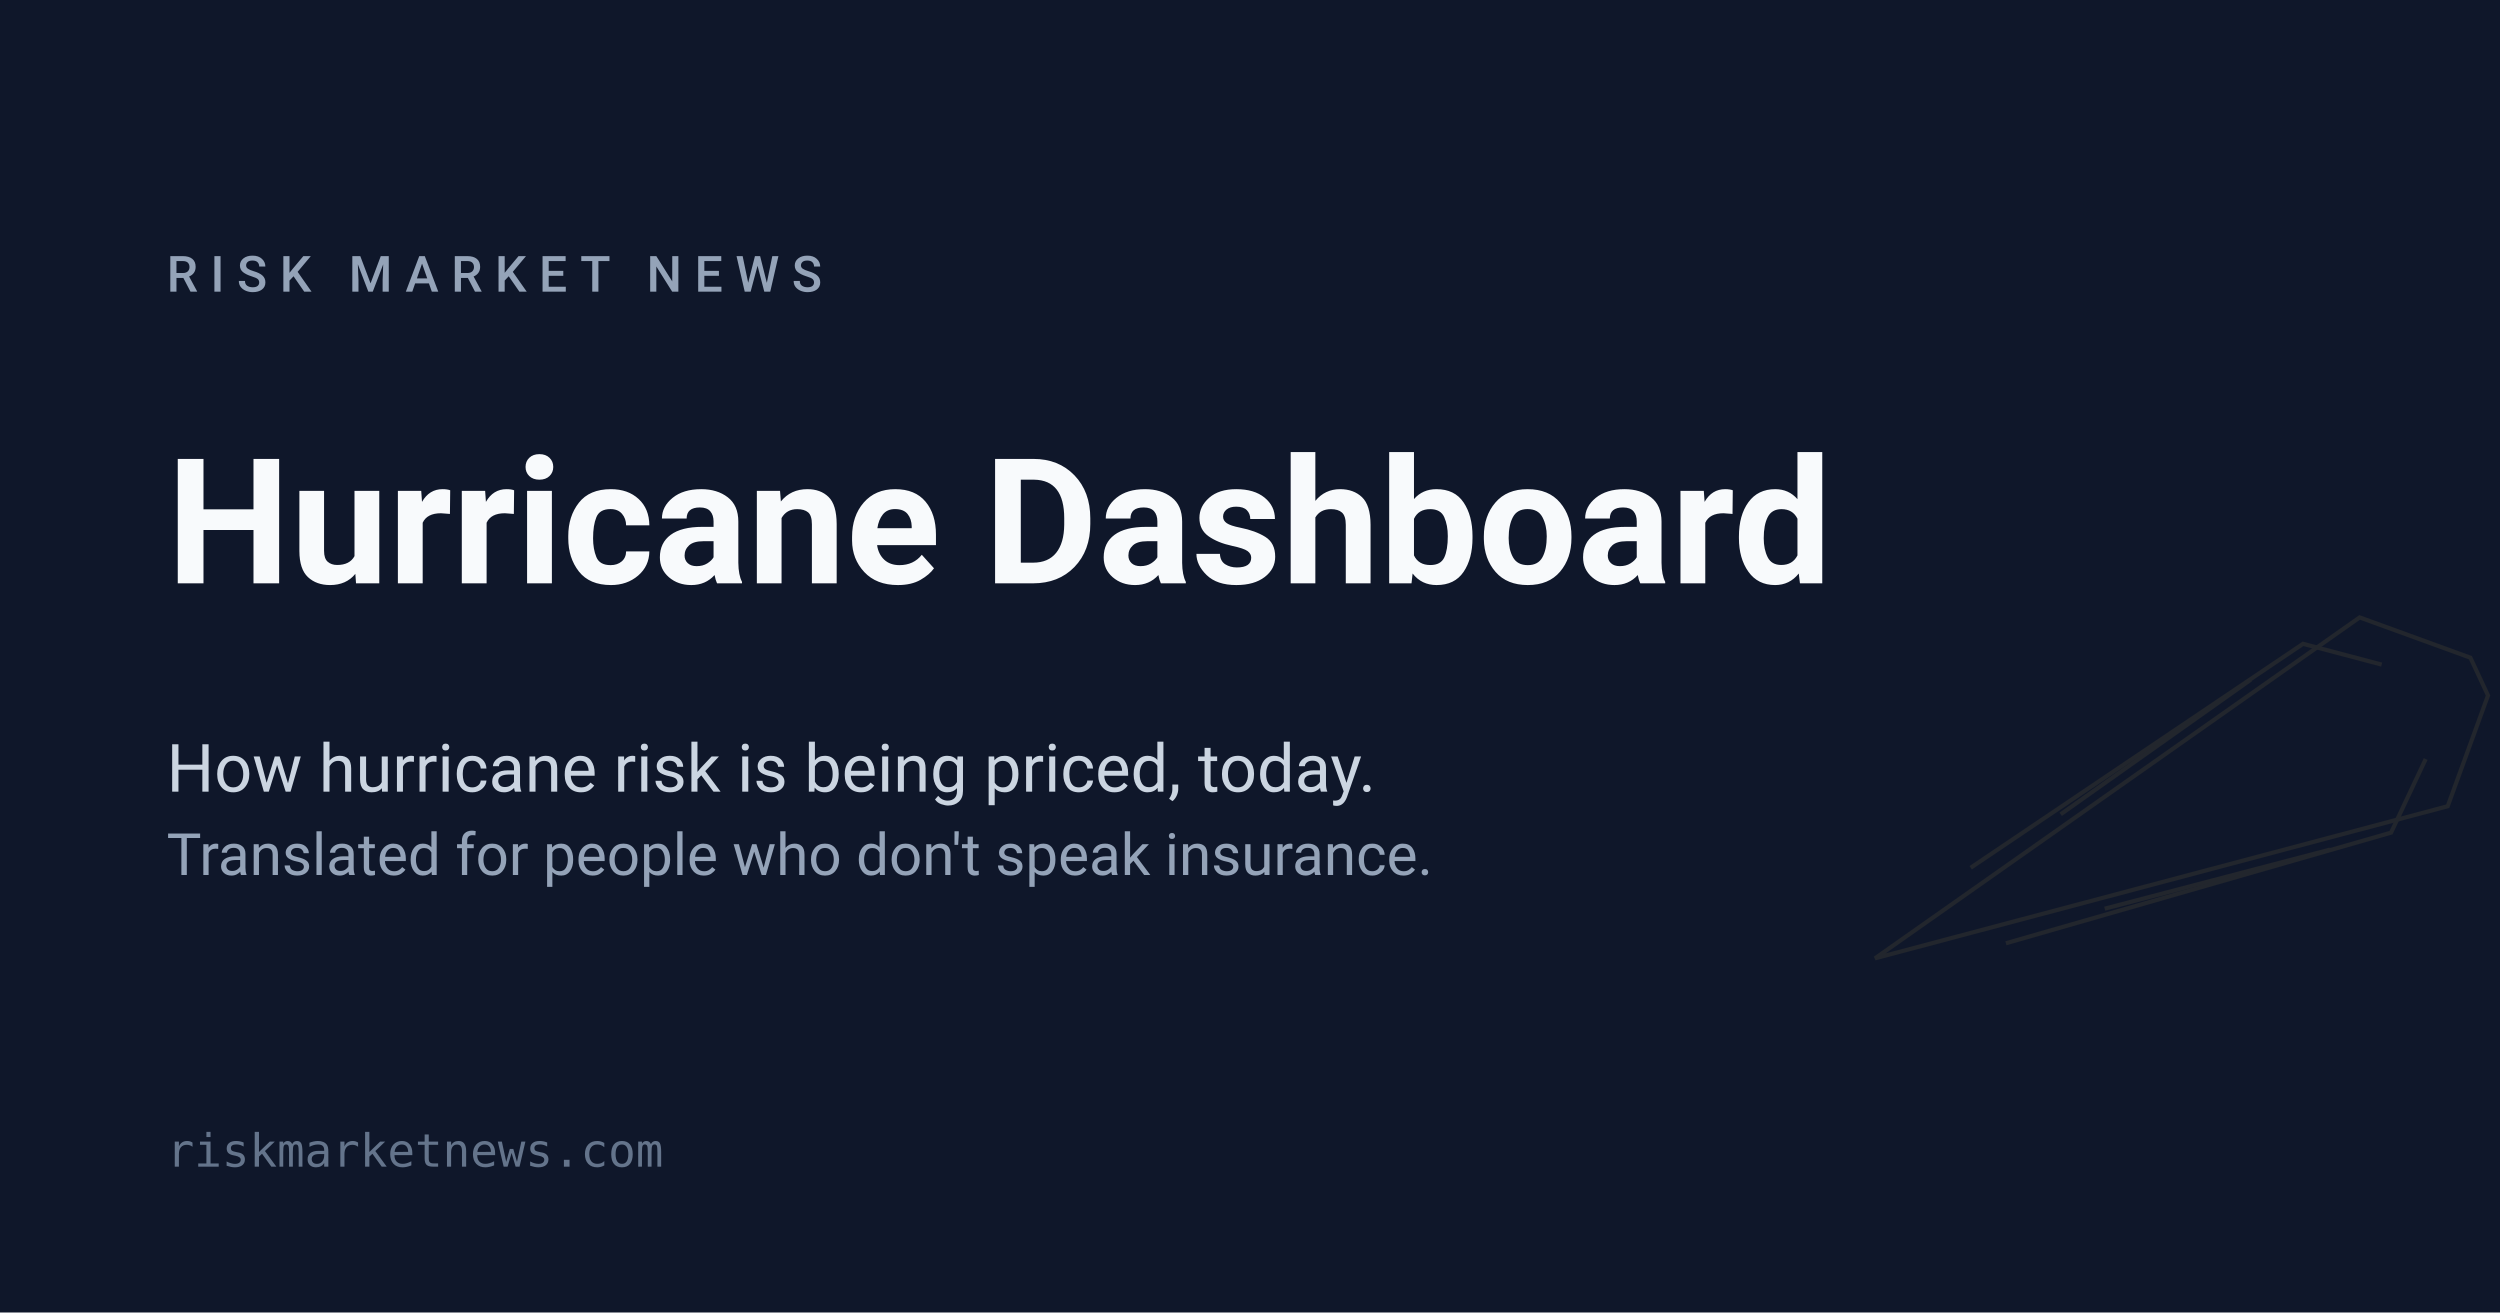
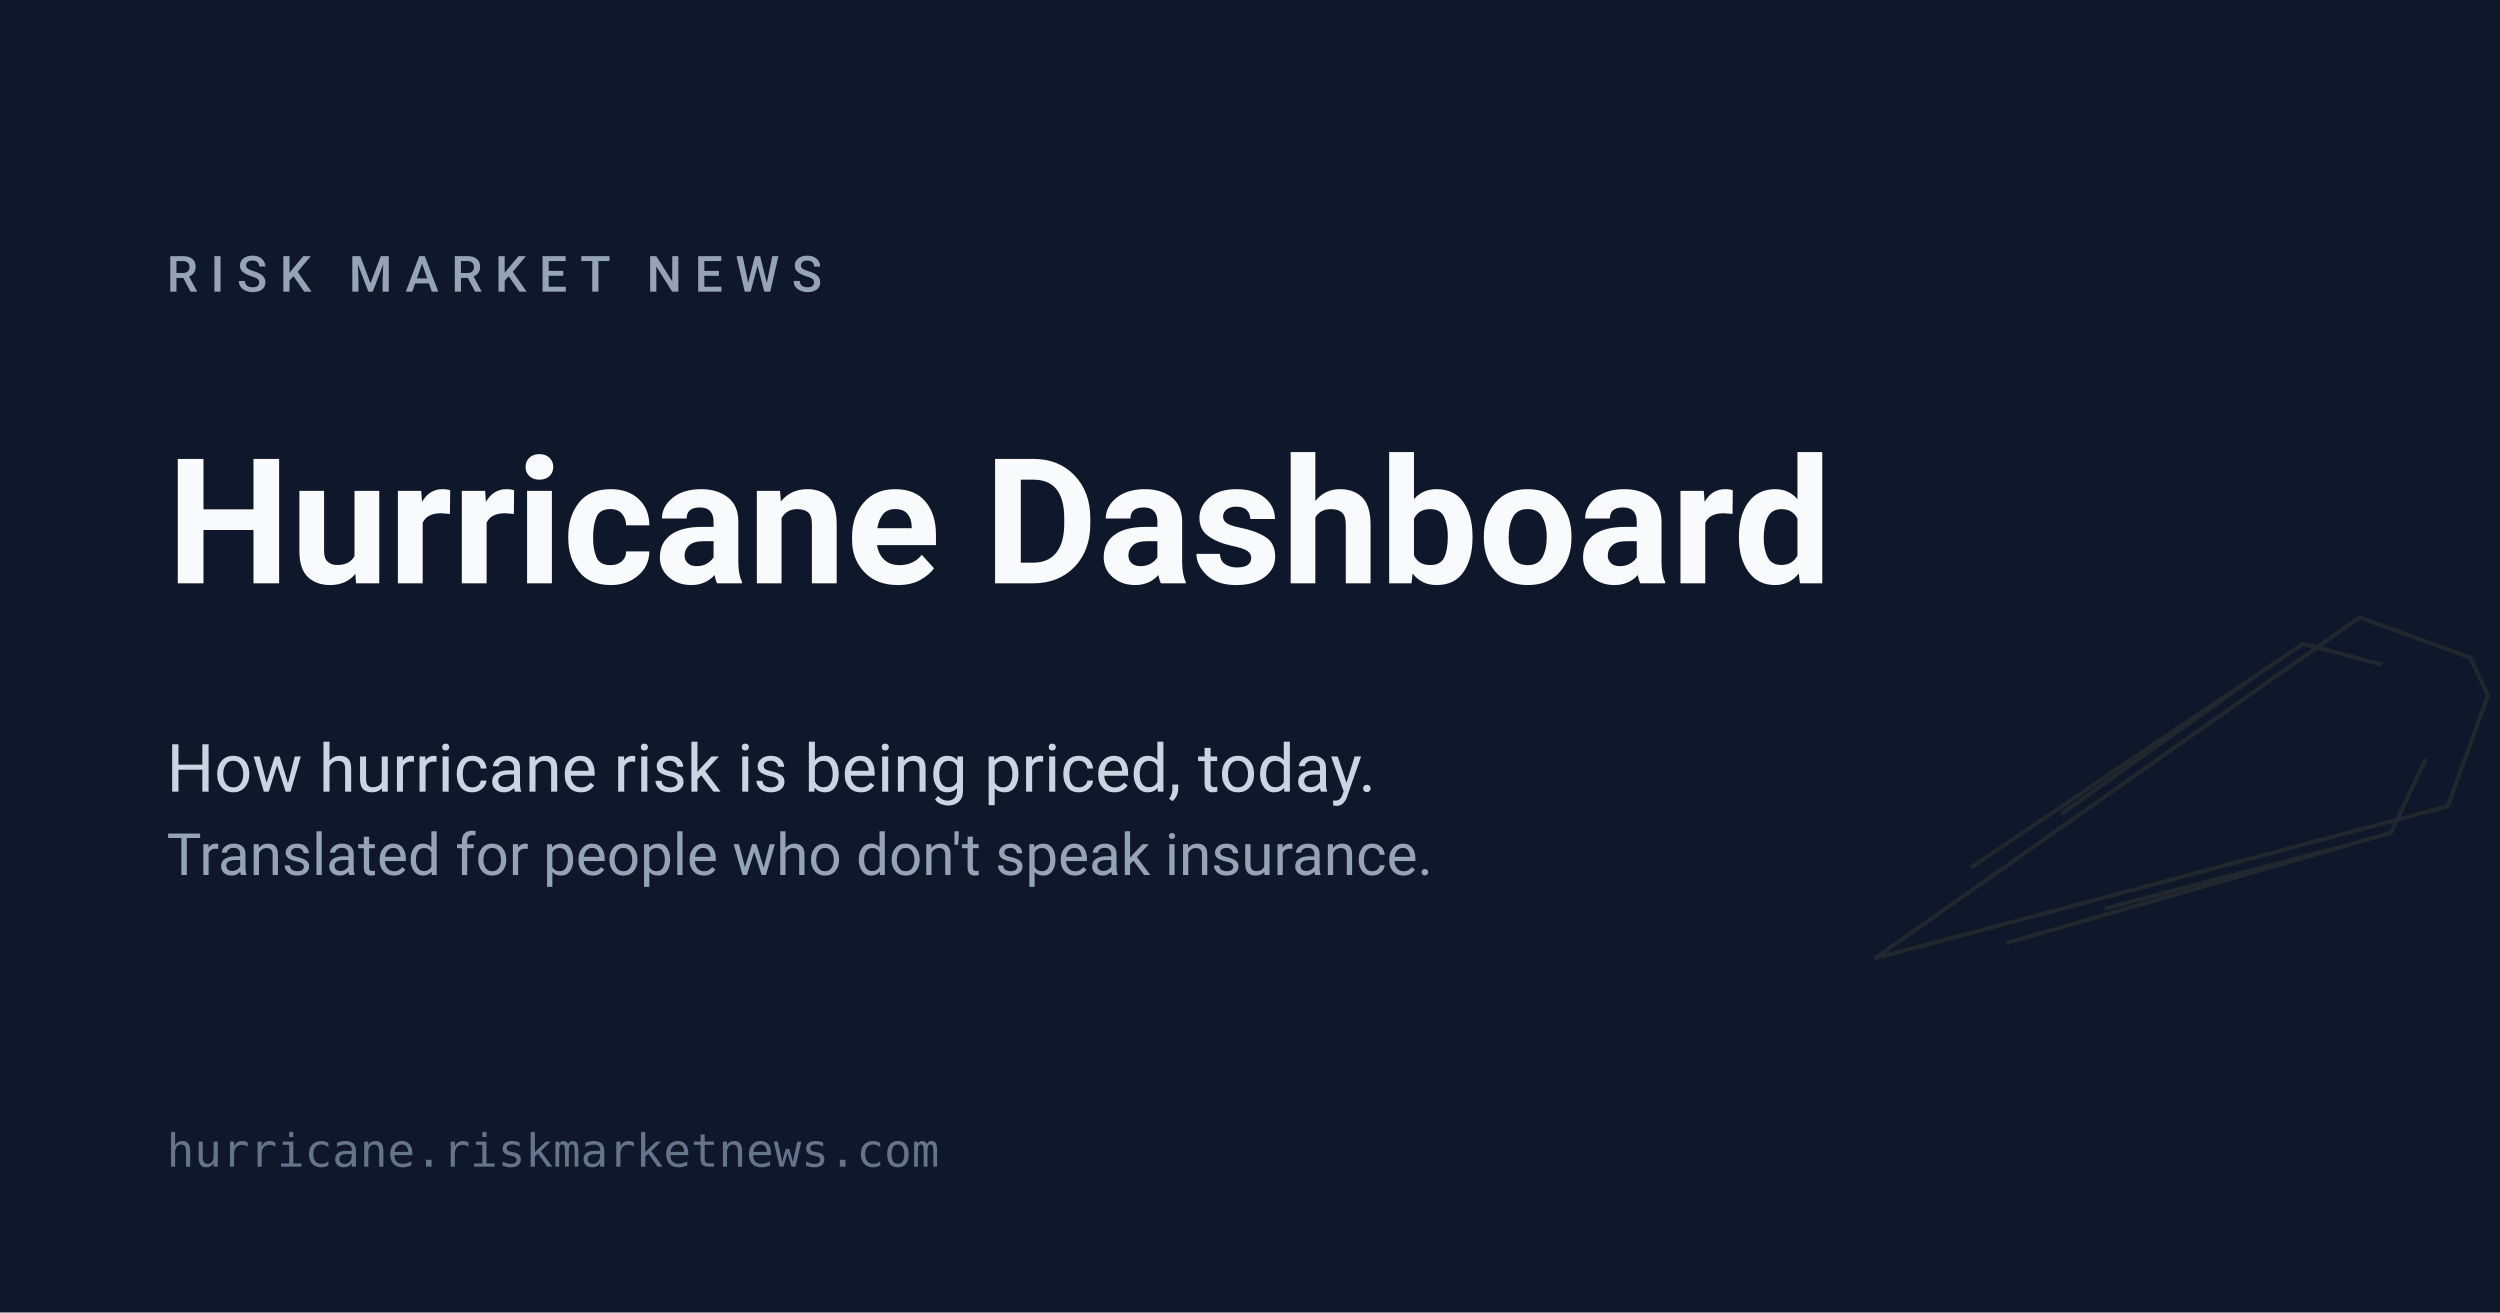
<svg xmlns="http://www.w3.org/2000/svg" viewBox="0 0 1200 630" width="1200" height="630">
  <rect width="1200" height="630" fill="#0f172a" />
  <g opacity="0.08" stroke="#fcd34d" stroke-width="2" fill="none" transform="translate(900, 460) rotate(-25)">
    <path d="M 0 0 L 280 -50 L 320 -10 L 320 10 L 280 50 Z" />
    <path d="M 60 -20 L 250 -50 L 280 -25" />
    <path d="M 60 20 L 250 50 L 280 25" />
    <path d="M 110 -25 L 220 -45" />
    <path d="M 110 25 L 220 45" />
  </g>
  <text x="80" y="140" font-family="ui-sans-serif, system-ui, -apple-system, 'Segoe UI', Roboto, sans-serif" font-size="24" font-weight="500" letter-spacing="6" fill="#94a3b8">RISK MARKET NEWS</text>
  <text x="80" y="280" font-family="ui-sans-serif, system-ui, -apple-system, 'Segoe UI', Roboto, sans-serif" font-size="84" font-weight="700" fill="#f8fafc">Hurricane Dashboard</text>
  <text x="80" y="380" font-family="ui-sans-serif, system-ui, -apple-system, 'Segoe UI', Roboto, sans-serif" font-size="32" font-weight="400" fill="#cbd5e1">How hurricane risk is being priced, today.</text>
  <text x="80" y="420" font-family="ui-sans-serif, system-ui, -apple-system, 'Segoe UI', Roboto, sans-serif" font-size="28" font-weight="400" fill="#94a3b8">Translated for people who don't speak insurance.</text>
-   <text x="80" y="560" font-family="ui-monospace, SFMono-Regular, Menlo, Monaco, Consolas, monospace" font-size="22" font-weight="400" fill="#64748b">riskmarketnews.com</text>
+   <text x="80" y="560" font-family="ui-monospace, SFMono-Regular, Menlo, Monaco, Consolas, monospace" font-size="22" font-weight="400" fill="#64748b">hurricane.riskmarketnews.com</text>
</svg>
